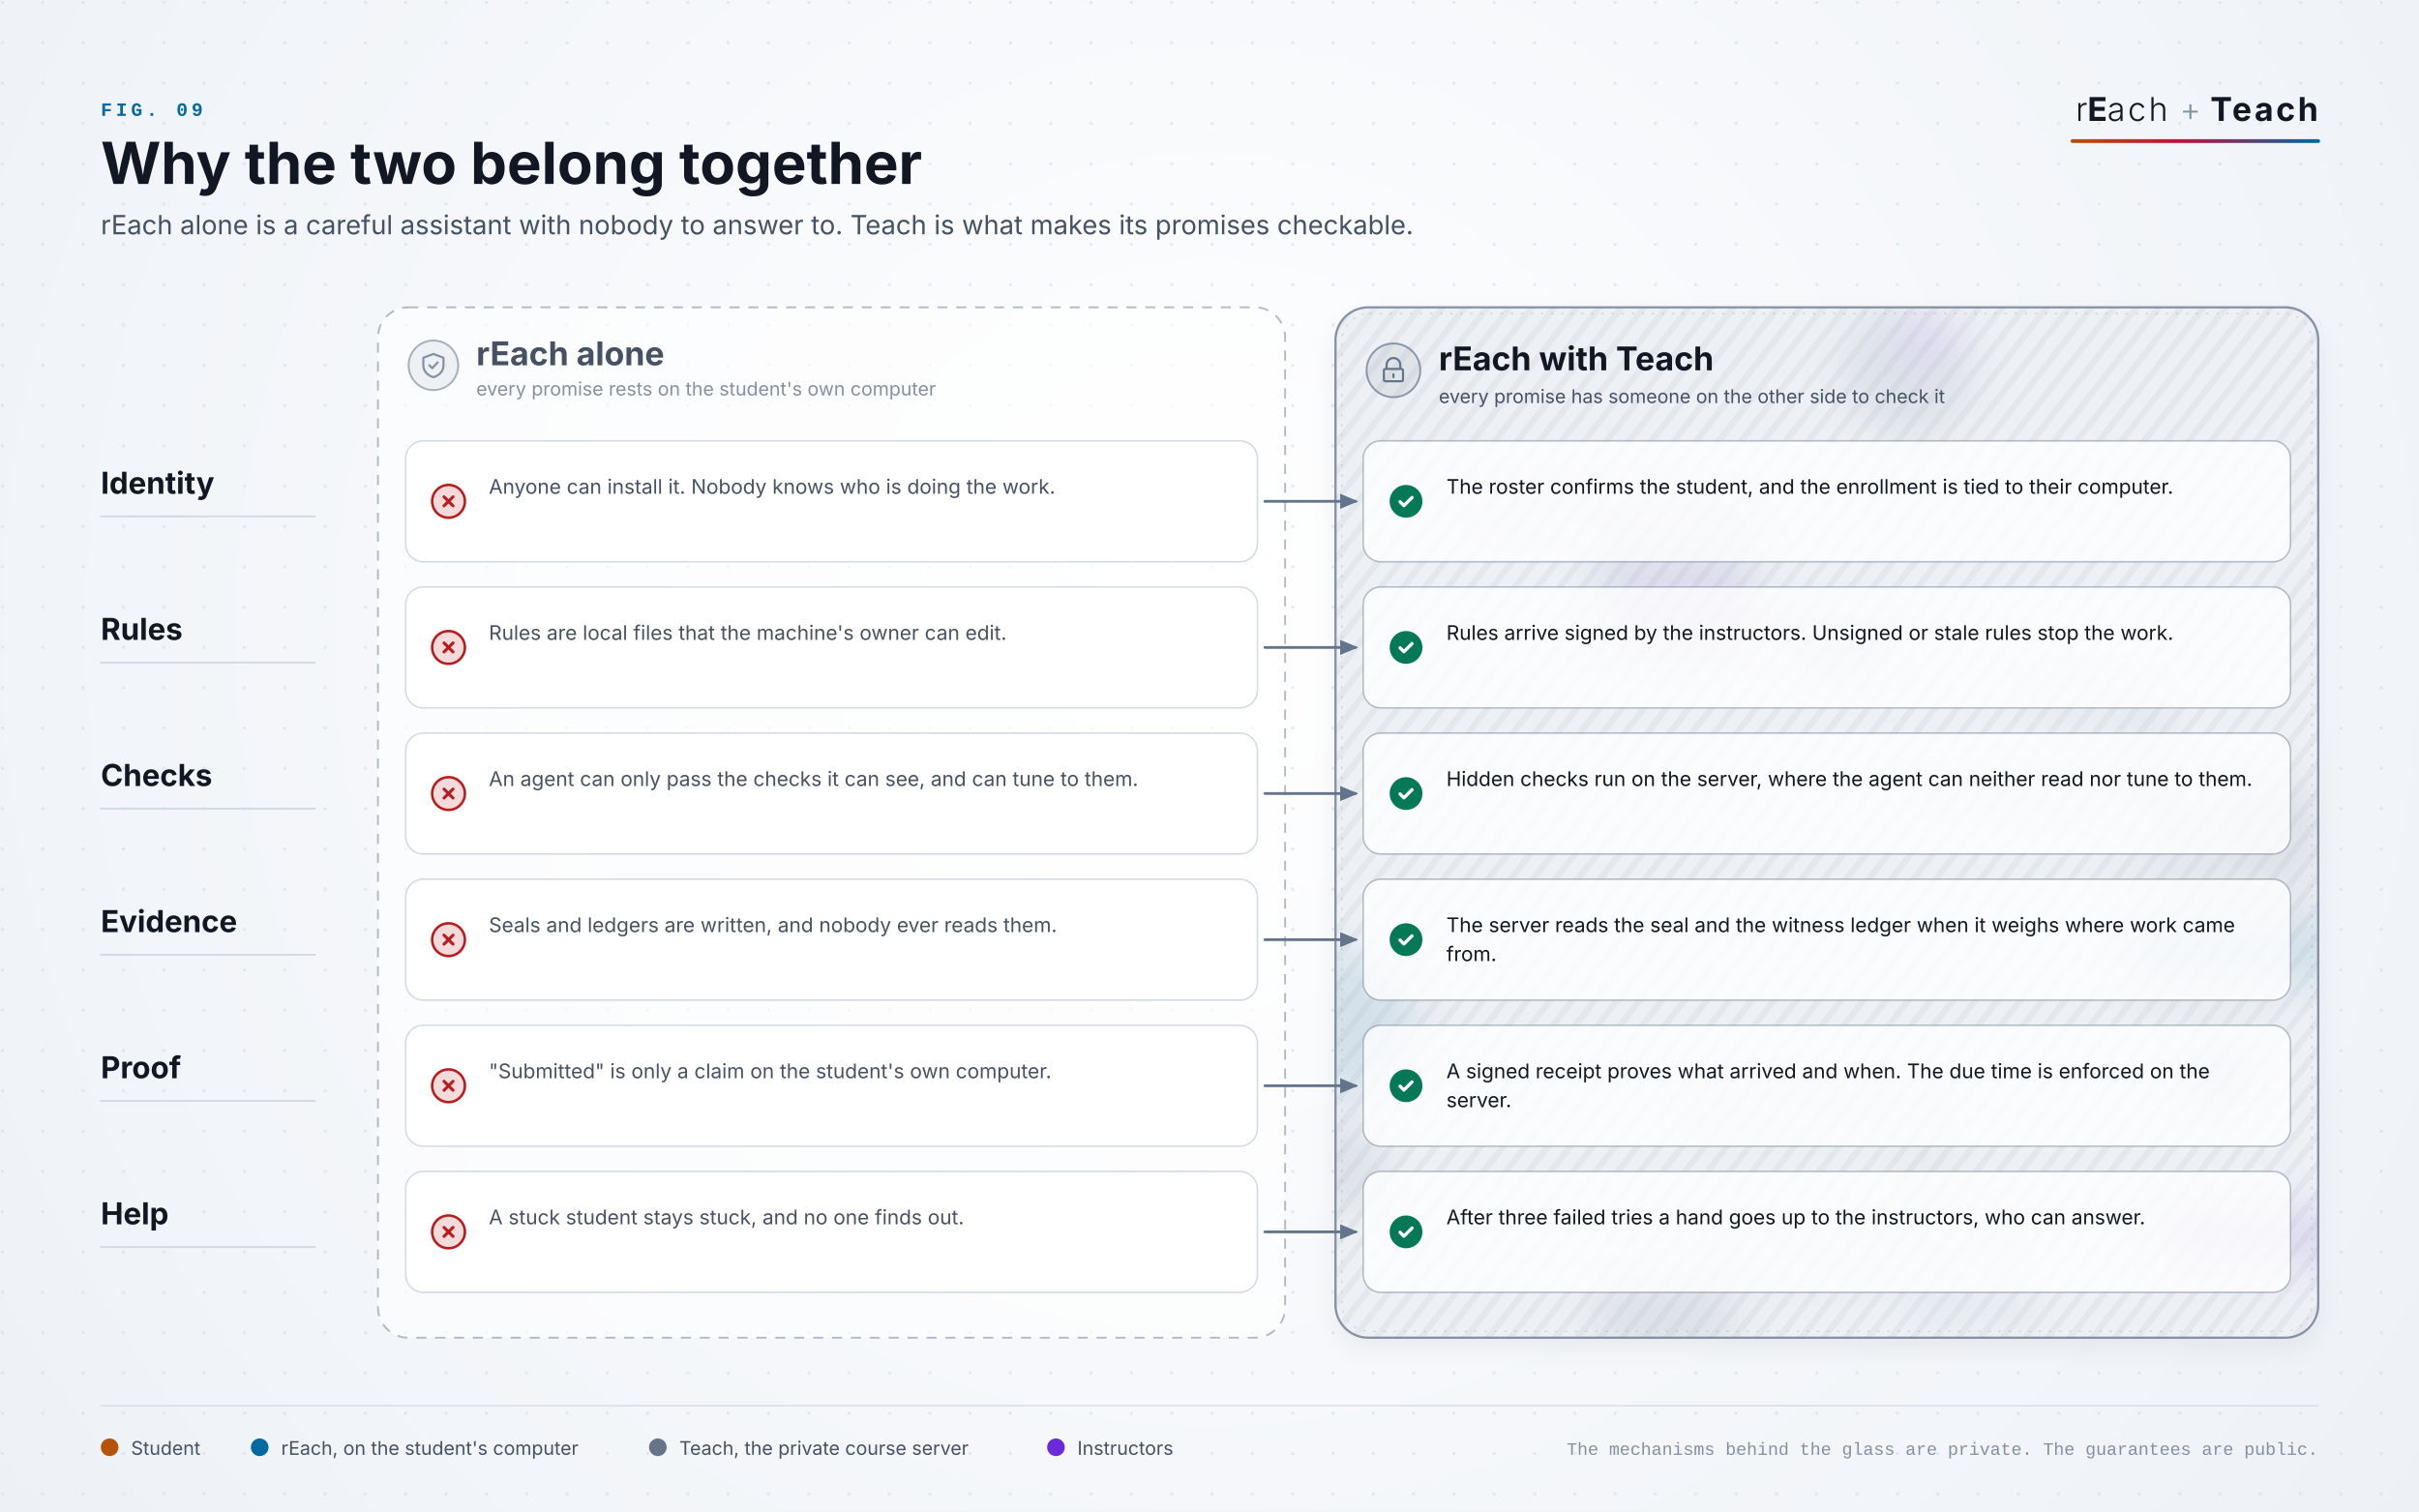
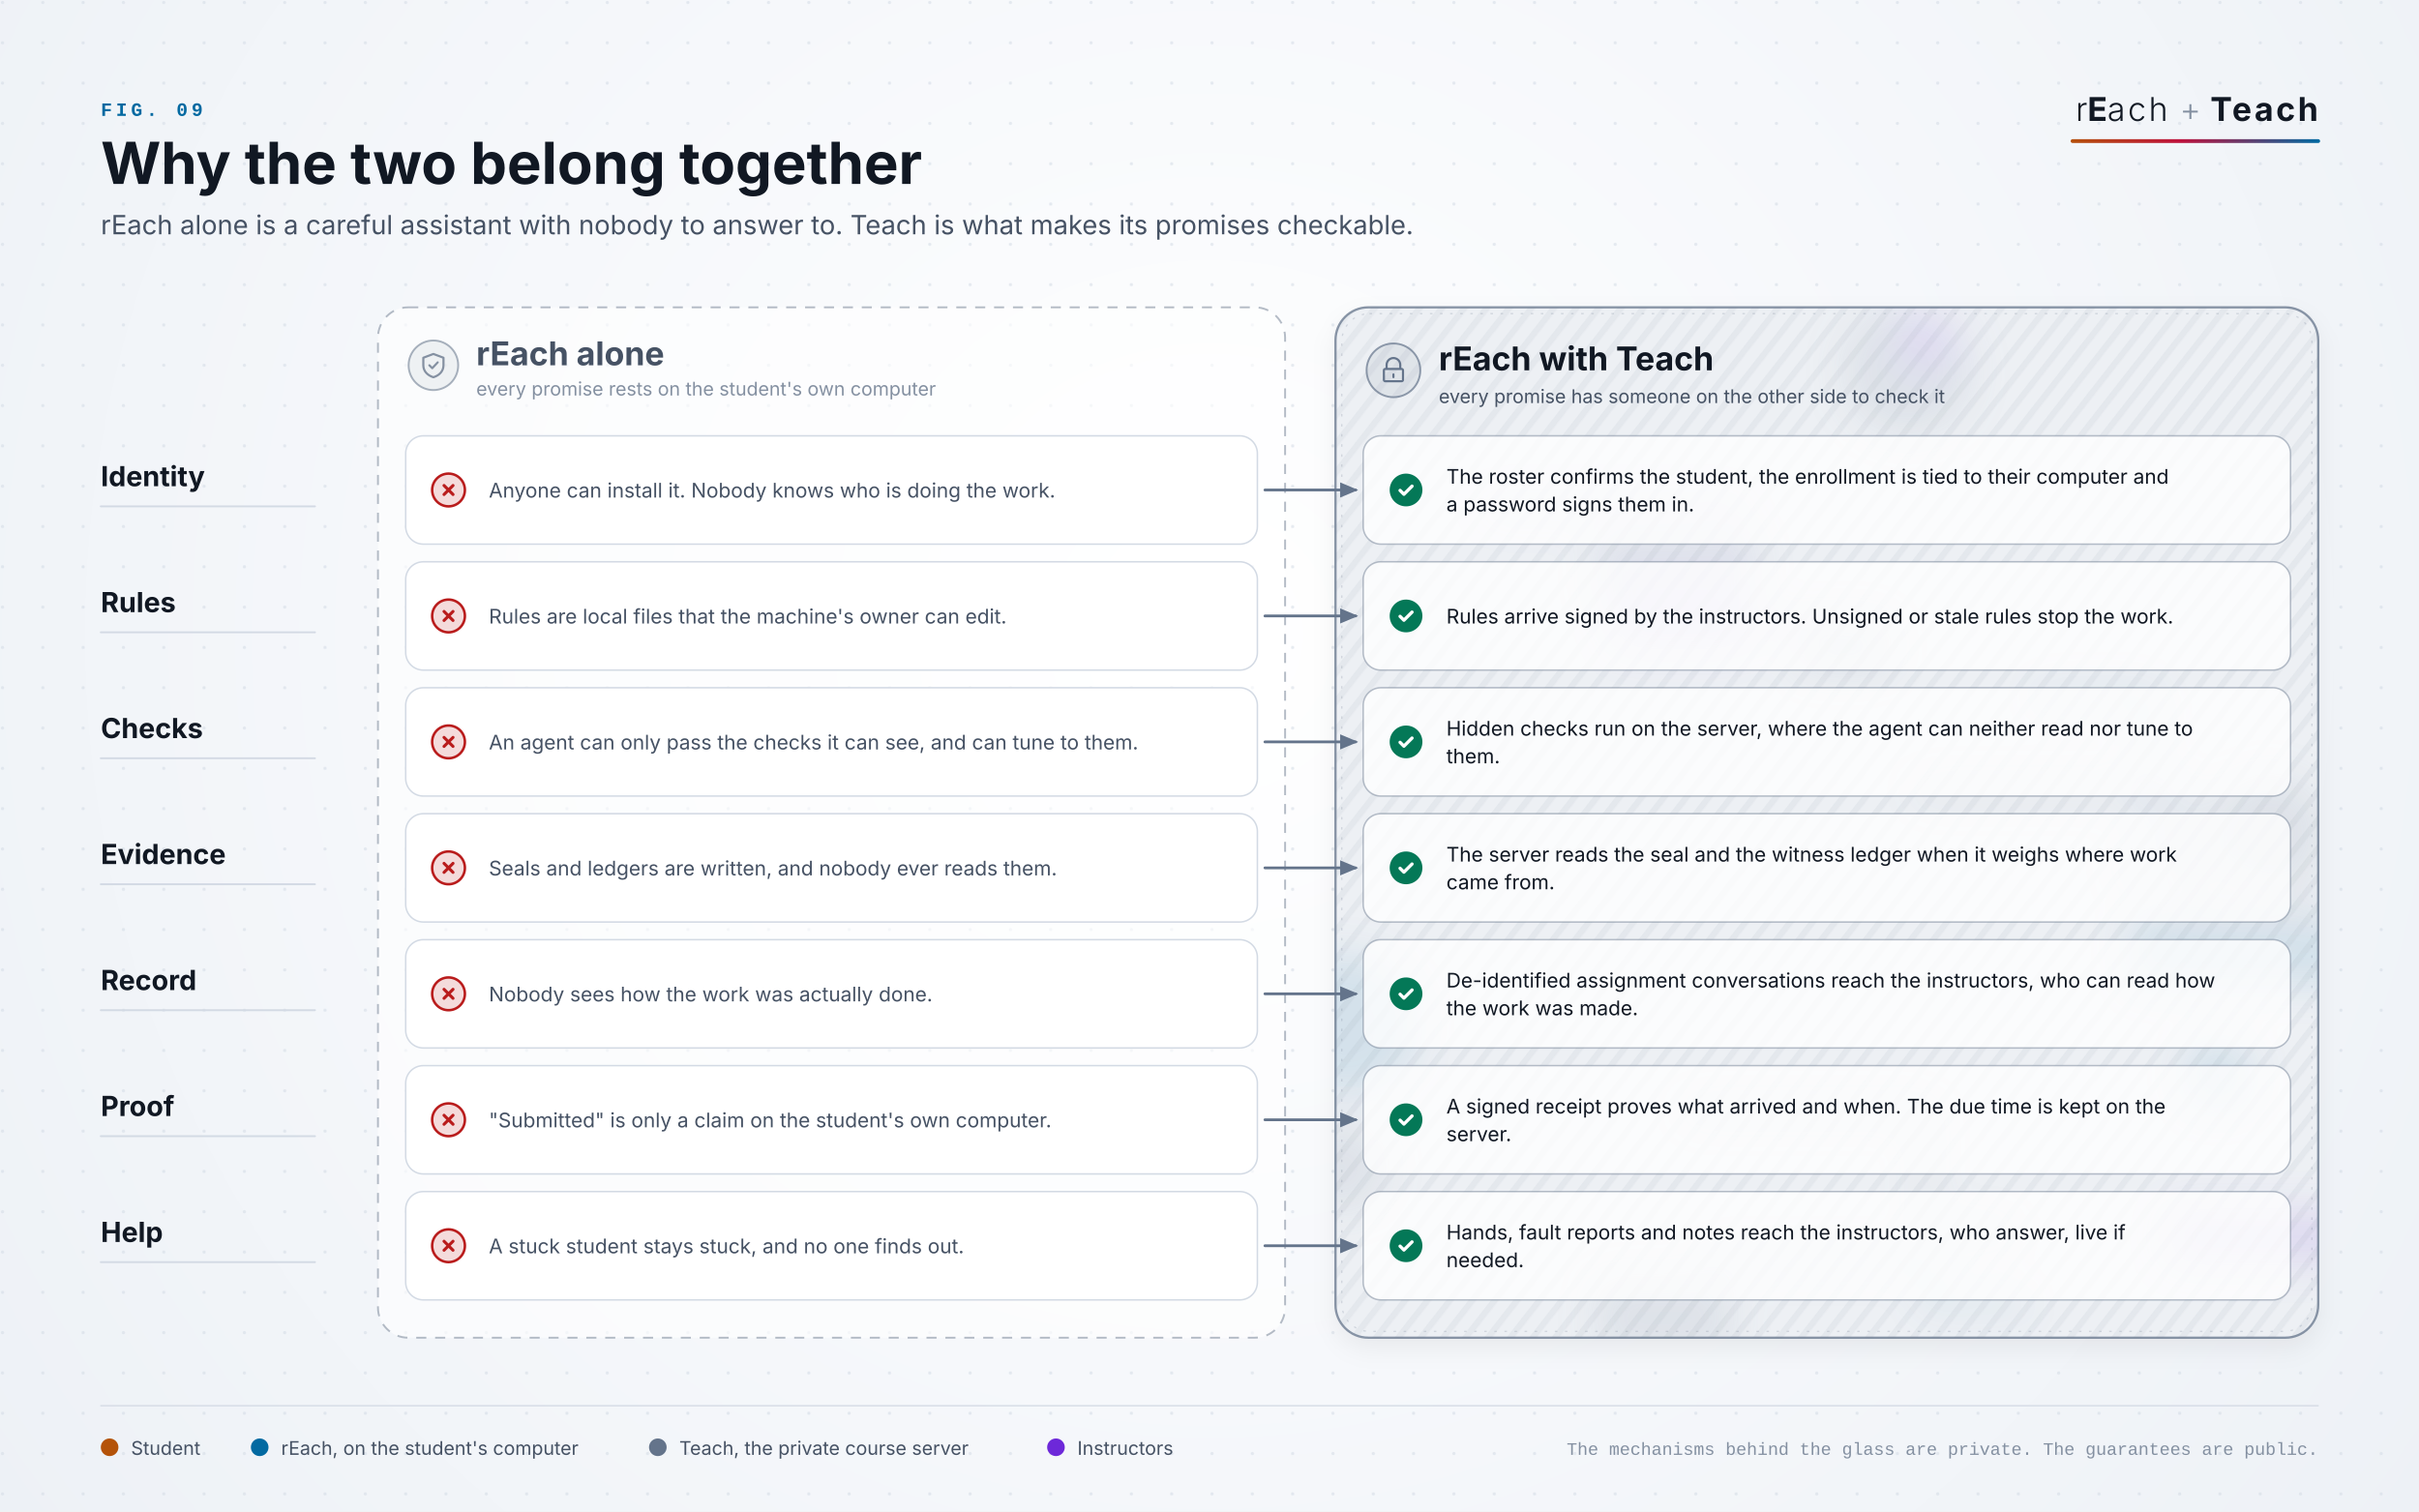
<svg xmlns="http://www.w3.org/2000/svg" viewBox="0 0 1920 1200" width="1920" height="1200" role="img" aria-labelledby="t d">
  <defs>
    <radialGradient id="bg" cx="960" cy="504" r="1190" gradientUnits="userSpaceOnUse">
      <stop offset="0" stop-color="#ffffff" />
      <stop offset=".5" stop-color="#f6f8fb" />
      <stop offset="1" stop-color="#edf1f6" />
    </radialGradient>
    <linearGradient id="warmcool" gradientUnits="userSpaceOnUse" x1="1640" y1="0" x2="1840" y2="0">
      <stop offset="0" stop-color="#b45309" />
      <stop offset=".45" stop-color="#be123c" />
      <stop offset="1" stop-color="#0369a1" />
    </linearGradient>
    <filter id="soft" x="-20%" y="-20%" width="140%" height="150%">
      <feGaussianBlur stdDeviation="10" />
    </filter>
    <filter id="frostblur" x="-10%" y="-10%" width="120%" height="120%">
      <feGaussianBlur stdDeviation="16" />
    </filter>
    <pattern id="hatch" width="14" height="14" patternUnits="userSpaceOnUse" patternTransform="rotate(38)">
      <rect width="5" height="14" fill="#64748b" fill-opacity="0.07" />
    </pattern>
    <pattern id="dots" width="32" height="32" patternUnits="userSpaceOnUse">
      <circle cx="2" cy="2" r="1.3" fill="#d3dae4" fill-opacity="0.5" />
    </pattern>
    <marker id="ar-student" viewBox="0 0 10 10" refX="8.6" refY="5" markerWidth="6.5" markerHeight="6.5" orient="auto-start-reverse">
      <path d="M0 .8L10 5L0 9.2Z" fill="#b45309" />
    </marker>
    <marker id="ar-reach" viewBox="0 0 10 10" refX="8.6" refY="5" markerWidth="6.5" markerHeight="6.5" orient="auto-start-reverse">
      <path d="M0 .8L10 5L0 9.2Z" fill="#0369a1" />
    </marker>
    <marker id="ar-teach" viewBox="0 0 10 10" refX="8.6" refY="5" markerWidth="6.5" markerHeight="6.5" orient="auto-start-reverse">
      <path d="M0 .8L10 5L0 9.2Z" fill="#64748b" />
    </marker>
    <marker id="ar-instructor" viewBox="0 0 10 10" refX="8.6" refY="5" markerWidth="6.5" markerHeight="6.5" orient="auto-start-reverse">
      <path d="M0 .8L10 5L0 9.2Z" fill="#6d28d9" />
    </marker>
    <marker id="ar-ok" viewBox="0 0 10 10" refX="8.6" refY="5" markerWidth="6.5" markerHeight="6.5" orient="auto-start-reverse">
      <path d="M0 .8L10 5L0 9.2Z" fill="#047857" />
    </marker>
    <marker id="ar-stop" viewBox="0 0 10 10" refX="8.6" refY="5" markerWidth="6.5" markerHeight="6.5" orient="auto-start-reverse">
      <path d="M0 .8L10 5L0 9.2Z" fill="#b91c1c" />
    </marker>
    <marker id="ar-soft" viewBox="0 0 10 10" refX="8.6" refY="5" markerWidth="6.5" markerHeight="6.5" orient="auto-start-reverse">
      <path d="M0 .8L10 5L0 9.2Z" fill="#465264" />
    </marker>
  </defs>
  <rect x="0" y="0" width="1920" height="1200" rx="0" fill="url(#bg)" />
  <rect x="0" y="0" width="1920" height="1200" rx="0" fill="url(#dots)" />
  <text x="80" y="92" font-family="ui-monospace,'SF Mono',Menlo,Consolas,'Liberation Mono',monospace" font-size="15" font-weight="700" fill="#0369a1" text-anchor="start" letter-spacing="3">FIG. 09</text>
  <text x="80" y="146" font-family="Inter,-apple-system,BlinkMacSystemFont,'Segoe UI',Helvetica,Arial,sans-serif" font-size="46" font-weight="650" fill="#111823" text-anchor="start">Why the two belong together</text>
  <text x="80" y="186" font-family="Inter,-apple-system,BlinkMacSystemFont,'Segoe UI',Helvetica,Arial,sans-serif" font-size="21" font-weight="400" fill="#465264" text-anchor="start">rEach alone is a careful assistant with nobody to answer to. Teach is what makes its promises checkable.</text>
  <text x="1840" y="96" text-anchor="end" font-family="Inter,-apple-system,BlinkMacSystemFont,'Segoe UI',Helvetica,Arial,sans-serif" font-size="26" font-weight="300" fill="#111823" letter-spacing="2">r<tspan font-weight="650">E</tspan>ach <tspan fill="#8490a1" font-weight="300">+</tspan>
    <tspan font-weight="650">Teach</tspan>
  </text>
  <path d="M1645.0 112H1840" stroke="url(#warmcool)" stroke-width="3" stroke-linecap="round" />
  <rect x="300" y="244" width="720" height="818" rx="24" fill="#ffffff" fill-opacity="0.6" stroke="#8490a1" stroke-width="1.5" stroke-opacity="0.6" stroke-dasharray="8 7" />
  <circle cx="344" cy="290" r="19.68" fill="#8490a1" fill-opacity="0.105" stroke="#8490a1" stroke-width="1.5" stroke-opacity="0.7" />
  <path transform="translate(332.0 278.0) scale(1.0)" d="M12 3l8 3v6c0 4.6-3.2 8-8 9.5C7.2 20 4 16.6 4 12V6l8-3ZM8.8 12l2.3 2.3 4.3-4.6" fill="none" stroke="#8490a1" stroke-width="1.7" stroke-linecap="round" stroke-linejoin="round" />
  <text x="378" y="290" font-family="Inter,-apple-system,BlinkMacSystemFont,'Segoe UI',Helvetica,Arial,sans-serif" font-size="26" font-weight="650" fill="#465264" text-anchor="start">rEach alone</text>
  <text x="378" y="314" font-family="Inter,-apple-system,BlinkMacSystemFont,'Segoe UI',Helvetica,Arial,sans-serif" font-size="15" font-weight="400" fill="#8490a1" text-anchor="start">every promise rests on the student's own computer</text>
  <rect x="1060" y="252" width="780" height="818" rx="26" fill="#000000" fill-opacity="0.06" filter="url(#soft)" />
  <rect x="1060" y="244" width="780" height="818" rx="26" fill="#ffffff" />
  <clipPath id="fr1">
    <rect x="1060" y="244" width="780" height="818" rx="26" />
  </clipPath>
  <g clip-path="url(#fr1)">
    <g filter="url(#frostblur)" opacity="0.12">
      <rect x="1267" y="1016" width="108" height="61" rx="8" fill="#64748b" />
      <circle cx="1760" cy="854" r="28" fill="#0369a1" />
      <path d="M1682 691h141v78h99" fill="none" stroke="#64748b" stroke-width="10" stroke-linecap="round" />
      <rect x="1720" y="960" width="193" height="44" rx="8" fill="#6d28d9" />
      <circle cx="1514" cy="294" r="52" fill="#64748b" />
      <path d="M1620 553h85v110h75" fill="none" stroke="#0369a1" stroke-width="10" stroke-linecap="round" />
      <rect x="1428" y="492" width="72" height="41" rx="8" fill="#64748b" />
      <circle cx="1528" cy="272" r="27" fill="#6d28d9" />
      <path d="M1524 628h213v99h97" fill="none" stroke="#64748b" stroke-width="10" stroke-linecap="round" />
      <rect x="1690" y="727" width="192" height="56" rx="8" fill="#0369a1" />
      <circle cx="1802" cy="660" r="44" fill="#64748b" />
      <path d="M1182 404h192v93h65" fill="none" stroke="#6d28d9" stroke-width="10" stroke-linecap="round" />
      <rect x="1267" y="425" width="126" height="59" rx="8" fill="#64748b" />
      <circle cx="1068" cy="814" r="57" fill="#0369a1" />
      <path d="M1341 882h187v94h65" fill="none" stroke="#64748b" stroke-width="10" stroke-linecap="round" />
      <rect x="1280" y="450" width="107" height="65" rx="8" fill="#6d28d9" />
      <circle cx="1065" cy="927" r="36" fill="#64748b" />
      <path d="M1355 1001h176v34h74" fill="none" stroke="#0369a1" stroke-width="10" stroke-linecap="round" />
    </g>
    <rect x="1060" y="244" width="780" height="818" fill="#8fa0b6" fill-opacity="0.16" />
    <rect x="1060" y="244" width="780" height="818" fill="url(#hatch)" />
  </g>
  <rect x="1060" y="244" width="780" height="818" rx="26" fill="none" stroke="#64748b" stroke-width="1.8" stroke-opacity="0.75" />
  <rect x="1065" y="249" width="770" height="808" rx="22" fill="none" stroke="#64748b" stroke-width="1" stroke-opacity="0.22" stroke-dasharray="2 6" />
  <circle cx="1106" cy="294" r="21.32" fill="#64748b" fill-opacity="0.105" stroke="#64748b" stroke-width="1.5" stroke-opacity="0.7" />
  <path transform="translate(1093.0 281.0) scale(1.0833)" d="M7 11V8a5 5 0 0 1 10 0v3M6 11h12a1 1 0 0 1 1 1v7a1 1 0 0 1-1 1H6a1 1 0 0 1-1-1v-7a1 1 0 0 1 1-1ZM12 15v2" fill="none" stroke="#64748b" stroke-width="1.57" stroke-linecap="round" stroke-linejoin="round" />
  <text x="1142" y="294" font-family="Inter,-apple-system,BlinkMacSystemFont,'Segoe UI',Helvetica,Arial,sans-serif" font-size="26" font-weight="650" fill="#111823" text-anchor="start">rEach with Teach</text>
  <text x="1142" y="320" font-family="Inter,-apple-system,BlinkMacSystemFont,'Segoe UI',Helvetica,Arial,sans-serif" font-size="15" font-weight="400" fill="#465264" text-anchor="start">every promise has someone on the other side to check it</text>
-   <text x="80" y="392" font-family="Inter,-apple-system,BlinkMacSystemFont,'Segoe UI',Helvetica,Arial,sans-serif" font-size="24" font-weight="650" fill="#111823" text-anchor="start">Identity</text>
-   <line x1="80" y1="410" x2="250" y2="410" stroke="#d3dae4" stroke-width="1.5" stroke-linecap="round" />
-   <rect x="322" y="350" width="676" height="96" rx="14" fill="#ffffff" stroke="#d3dae4" stroke-width="1.2" />
-   <circle cx="356" cy="398" r="13" fill="#b91c1c" fill-opacity="0.16" stroke="#b91c1c" stroke-width="2" />
-   <path transform="translate(348.85 390.85) scale(0.5958)" d="M6 6l12 12M18 6L6 18" fill="none" stroke="#b91c1c" stroke-width="4.03" stroke-linecap="round" stroke-linejoin="round" />
-   <text x="388" y="392" font-family="Inter,-apple-system,BlinkMacSystemFont,'Segoe UI',Helvetica,Arial,sans-serif" font-size="16" font-weight="400" fill="#465264" text-anchor="start">Anyone can install it. Nobody knows who is doing the work.</text>
-   <rect x="1082" y="350" width="736" height="96" rx="14" fill="#ffffff" fill-opacity="0.78" stroke="#64748b" stroke-width="1.2" stroke-opacity="0.45" />
-   <circle cx="1116" cy="398" r="13" fill="#047857" />
-   <path transform="translate(1107.88 389.88) scale(0.6771)" d="M5 12.5l4.5 4.5L19 7.5" fill="none" stroke="#ffffff" stroke-width="3.84" stroke-linecap="round" stroke-linejoin="round" />
-   <text x="1148" y="392" font-family="Inter,-apple-system,BlinkMacSystemFont,'Segoe UI',Helvetica,Arial,sans-serif" font-size="16" font-weight="400" fill="#111823" text-anchor="start">The roster confirms the student, and the enrollment is tied to their computer.</text>
-   <path d="M1004 398L1076 398" fill="none" stroke="#64748b" stroke-width="2.2" stroke-linecap="round" stroke-linejoin="round" marker-end="url(#ar-teach)" />
-   <text x="80" y="508" font-family="Inter,-apple-system,BlinkMacSystemFont,'Segoe UI',Helvetica,Arial,sans-serif" font-size="24" font-weight="650" fill="#111823" text-anchor="start">Rules</text>
-   <line x1="80" y1="526" x2="250" y2="526" stroke="#d3dae4" stroke-width="1.5" stroke-linecap="round" />
-   <rect x="322" y="466" width="676" height="96" rx="14" fill="#ffffff" stroke="#d3dae4" stroke-width="1.2" />
-   <circle cx="356" cy="514" r="13" fill="#b91c1c" fill-opacity="0.16" stroke="#b91c1c" stroke-width="2" />
-   <path transform="translate(348.85 506.85) scale(0.5958)" d="M6 6l12 12M18 6L6 18" fill="none" stroke="#b91c1c" stroke-width="4.03" stroke-linecap="round" stroke-linejoin="round" />
-   <text x="388" y="508" font-family="Inter,-apple-system,BlinkMacSystemFont,'Segoe UI',Helvetica,Arial,sans-serif" font-size="16" font-weight="400" fill="#465264" text-anchor="start">Rules are local files that the machine's owner can edit.</text>
-   <rect x="1082" y="466" width="736" height="96" rx="14" fill="#ffffff" fill-opacity="0.78" stroke="#64748b" stroke-width="1.2" stroke-opacity="0.45" />
-   <circle cx="1116" cy="514" r="13" fill="#047857" />
-   <path transform="translate(1107.88 505.88) scale(0.6771)" d="M5 12.5l4.5 4.5L19 7.5" fill="none" stroke="#ffffff" stroke-width="3.84" stroke-linecap="round" stroke-linejoin="round" />
-   <text x="1148" y="508" font-family="Inter,-apple-system,BlinkMacSystemFont,'Segoe UI',Helvetica,Arial,sans-serif" font-size="16" font-weight="400" fill="#111823" text-anchor="start">Rules arrive signed by the instructors. Unsigned or stale rules stop the work.</text>
-   <path d="M1004 514L1076 514" fill="none" stroke="#64748b" stroke-width="2.2" stroke-linecap="round" stroke-linejoin="round" marker-end="url(#ar-teach)" />
-   <text x="80" y="624" font-family="Inter,-apple-system,BlinkMacSystemFont,'Segoe UI',Helvetica,Arial,sans-serif" font-size="24" font-weight="650" fill="#111823" text-anchor="start">Checks</text>
-   <line x1="80" y1="642" x2="250" y2="642" stroke="#d3dae4" stroke-width="1.5" stroke-linecap="round" />
-   <rect x="322" y="582" width="676" height="96" rx="14" fill="#ffffff" stroke="#d3dae4" stroke-width="1.2" />
-   <circle cx="356" cy="630" r="13" fill="#b91c1c" fill-opacity="0.16" stroke="#b91c1c" stroke-width="2" />
-   <path transform="translate(348.85 622.85) scale(0.5958)" d="M6 6l12 12M18 6L6 18" fill="none" stroke="#b91c1c" stroke-width="4.03" stroke-linecap="round" stroke-linejoin="round" />
-   <text x="388" y="624" font-family="Inter,-apple-system,BlinkMacSystemFont,'Segoe UI',Helvetica,Arial,sans-serif" font-size="16" font-weight="400" fill="#465264" text-anchor="start">An agent can only pass the checks it can see, and can tune to them.</text>
-   <rect x="1082" y="582" width="736" height="96" rx="14" fill="#ffffff" fill-opacity="0.78" stroke="#64748b" stroke-width="1.2" stroke-opacity="0.45" />
-   <circle cx="1116" cy="630" r="13" fill="#047857" />
-   <path transform="translate(1107.88 621.88) scale(0.6771)" d="M5 12.5l4.5 4.5L19 7.5" fill="none" stroke="#ffffff" stroke-width="3.84" stroke-linecap="round" stroke-linejoin="round" />
-   <text x="1148" y="624" font-family="Inter,-apple-system,BlinkMacSystemFont,'Segoe UI',Helvetica,Arial,sans-serif" font-size="16" font-weight="400" fill="#111823" text-anchor="start">Hidden checks run on the server, where the agent can neither read nor tune to them.</text>
-   <path d="M1004 630L1076 630" fill="none" stroke="#64748b" stroke-width="2.2" stroke-linecap="round" stroke-linejoin="round" marker-end="url(#ar-teach)" />
-   <text x="80" y="740" font-family="Inter,-apple-system,BlinkMacSystemFont,'Segoe UI',Helvetica,Arial,sans-serif" font-size="24" font-weight="650" fill="#111823" text-anchor="start">Evidence</text>
-   <line x1="80" y1="758" x2="250" y2="758" stroke="#d3dae4" stroke-width="1.5" stroke-linecap="round" />
-   <rect x="322" y="698" width="676" height="96" rx="14" fill="#ffffff" stroke="#d3dae4" stroke-width="1.2" />
-   <circle cx="356" cy="746" r="13" fill="#b91c1c" fill-opacity="0.16" stroke="#b91c1c" stroke-width="2" />
-   <path transform="translate(348.85 738.85) scale(0.5958)" d="M6 6l12 12M18 6L6 18" fill="none" stroke="#b91c1c" stroke-width="4.03" stroke-linecap="round" stroke-linejoin="round" />
-   <text x="388" y="740" font-family="Inter,-apple-system,BlinkMacSystemFont,'Segoe UI',Helvetica,Arial,sans-serif" font-size="16" font-weight="400" fill="#465264" text-anchor="start">Seals and ledgers are written, and nobody ever reads them.</text>
-   <rect x="1082" y="698" width="736" height="96" rx="14" fill="#ffffff" fill-opacity="0.78" stroke="#64748b" stroke-width="1.2" stroke-opacity="0.45" />
-   <circle cx="1116" cy="746" r="13" fill="#047857" />
-   <path transform="translate(1107.88 737.88) scale(0.6771)" d="M5 12.5l4.5 4.5L19 7.5" fill="none" stroke="#ffffff" stroke-width="3.84" stroke-linecap="round" stroke-linejoin="round" />
-   <text x="1148" y="740" font-family="Inter,-apple-system,BlinkMacSystemFont,'Segoe UI',Helvetica,Arial,sans-serif" font-size="16" font-weight="400" fill="#111823" text-anchor="start">The server reads the seal and the witness ledger when it weighs where work came</text>
-   <text x="1148" y="763" font-family="Inter,-apple-system,BlinkMacSystemFont,'Segoe UI',Helvetica,Arial,sans-serif" font-size="16" font-weight="400" fill="#111823" text-anchor="start">from.</text>
-   <path d="M1004 746L1076 746" fill="none" stroke="#64748b" stroke-width="2.2" stroke-linecap="round" stroke-linejoin="round" marker-end="url(#ar-teach)" />
-   <text x="80" y="856" font-family="Inter,-apple-system,BlinkMacSystemFont,'Segoe UI',Helvetica,Arial,sans-serif" font-size="24" font-weight="650" fill="#111823" text-anchor="start">Proof</text>
-   <line x1="80" y1="874" x2="250" y2="874" stroke="#d3dae4" stroke-width="1.5" stroke-linecap="round" />
-   <rect x="322" y="814" width="676" height="96" rx="14" fill="#ffffff" stroke="#d3dae4" stroke-width="1.2" />
-   <circle cx="356" cy="862" r="13" fill="#b91c1c" fill-opacity="0.16" stroke="#b91c1c" stroke-width="2" />
-   <path transform="translate(348.85 854.85) scale(0.5958)" d="M6 6l12 12M18 6L6 18" fill="none" stroke="#b91c1c" stroke-width="4.03" stroke-linecap="round" stroke-linejoin="round" />
-   <text x="388" y="856" font-family="Inter,-apple-system,BlinkMacSystemFont,'Segoe UI',Helvetica,Arial,sans-serif" font-size="16" font-weight="400" fill="#465264" text-anchor="start">"Submitted" is only a claim on the student's own computer.</text>
-   <rect x="1082" y="814" width="736" height="96" rx="14" fill="#ffffff" fill-opacity="0.78" stroke="#64748b" stroke-width="1.2" stroke-opacity="0.45" />
-   <circle cx="1116" cy="862" r="13" fill="#047857" />
-   <path transform="translate(1107.88 853.88) scale(0.6771)" d="M5 12.5l4.5 4.5L19 7.5" fill="none" stroke="#ffffff" stroke-width="3.84" stroke-linecap="round" stroke-linejoin="round" />
-   <text x="1148" y="856" font-family="Inter,-apple-system,BlinkMacSystemFont,'Segoe UI',Helvetica,Arial,sans-serif" font-size="16" font-weight="400" fill="#111823" text-anchor="start">A signed receipt proves what arrived and when. The due time is enforced on the</text>
-   <text x="1148" y="879" font-family="Inter,-apple-system,BlinkMacSystemFont,'Segoe UI',Helvetica,Arial,sans-serif" font-size="16" font-weight="400" fill="#111823" text-anchor="start">server.</text>
-   <path d="M1004 862L1076 862" fill="none" stroke="#64748b" stroke-width="2.2" stroke-linecap="round" stroke-linejoin="round" marker-end="url(#ar-teach)" />
-   <text x="80" y="972" font-family="Inter,-apple-system,BlinkMacSystemFont,'Segoe UI',Helvetica,Arial,sans-serif" font-size="24" font-weight="650" fill="#111823" text-anchor="start">Help</text>
-   <line x1="80" y1="990" x2="250" y2="990" stroke="#d3dae4" stroke-width="1.5" stroke-linecap="round" />
-   <rect x="322" y="930" width="676" height="96" rx="14" fill="#ffffff" stroke="#d3dae4" stroke-width="1.2" />
-   <circle cx="356" cy="978" r="13" fill="#b91c1c" fill-opacity="0.16" stroke="#b91c1c" stroke-width="2" />
-   <path transform="translate(348.85 970.85) scale(0.5958)" d="M6 6l12 12M18 6L6 18" fill="none" stroke="#b91c1c" stroke-width="4.03" stroke-linecap="round" stroke-linejoin="round" />
-   <text x="388" y="972" font-family="Inter,-apple-system,BlinkMacSystemFont,'Segoe UI',Helvetica,Arial,sans-serif" font-size="16" font-weight="400" fill="#465264" text-anchor="start">A stuck student stays stuck, and no one finds out.</text>
-   <rect x="1082" y="930" width="736" height="96" rx="14" fill="#ffffff" fill-opacity="0.78" stroke="#64748b" stroke-width="1.2" stroke-opacity="0.45" />
-   <circle cx="1116" cy="978" r="13" fill="#047857" />
-   <path transform="translate(1107.88 969.88) scale(0.6771)" d="M5 12.5l4.5 4.5L19 7.5" fill="none" stroke="#ffffff" stroke-width="3.84" stroke-linecap="round" stroke-linejoin="round" />
-   <text x="1148" y="972" font-family="Inter,-apple-system,BlinkMacSystemFont,'Segoe UI',Helvetica,Arial,sans-serif" font-size="16" font-weight="400" fill="#111823" text-anchor="start">After three failed tries a hand goes up to the instructors, who can answer.</text>
-   <path d="M1004 978L1076 978" fill="none" stroke="#64748b" stroke-width="2.2" stroke-linecap="round" stroke-linejoin="round" marker-end="url(#ar-teach)" />
+   <text x="80" y="386" font-family="Inter,-apple-system,BlinkMacSystemFont,'Segoe UI',Helvetica,Arial,sans-serif" font-size="22" font-weight="650" fill="#111823" text-anchor="start">Identity</text>
+   <line x1="80" y1="402" x2="250" y2="402" stroke="#d3dae4" stroke-width="1.5" stroke-linecap="round" />
+   <rect x="322" y="346" width="676" height="86" rx="14" fill="#ffffff" stroke="#d3dae4" stroke-width="1.2" />
+   <circle cx="356" cy="389" r="13" fill="#b91c1c" fill-opacity="0.16" stroke="#b91c1c" stroke-width="2" />
+   <path transform="translate(348.85 381.85) scale(0.5958)" d="M6 6l12 12M18 6L6 18" fill="none" stroke="#b91c1c" stroke-width="4.03" stroke-linecap="round" stroke-linejoin="round" />
+   <text x="388" y="395" font-family="Inter,-apple-system,BlinkMacSystemFont,'Segoe UI',Helvetica,Arial,sans-serif" font-size="16" font-weight="400" fill="#465264" text-anchor="start">Anyone can install it. Nobody knows who is doing the work.</text>
+   <rect x="1082" y="346" width="736" height="86" rx="14" fill="#ffffff" fill-opacity="0.78" stroke="#64748b" stroke-width="1.2" stroke-opacity="0.45" />
+   <circle cx="1116" cy="389" r="13" fill="#047857" />
+   <path transform="translate(1107.88 380.88) scale(0.6771)" d="M5 12.5l4.5 4.5L19 7.5" fill="none" stroke="#ffffff" stroke-width="3.84" stroke-linecap="round" stroke-linejoin="round" />
+   <text x="1148" y="384" font-family="Inter,-apple-system,BlinkMacSystemFont,'Segoe UI',Helvetica,Arial,sans-serif" font-size="16" font-weight="400" fill="#111823" text-anchor="start">The roster confirms the student, the enrollment is tied to their computer and</text>
+   <text x="1148" y="406" font-family="Inter,-apple-system,BlinkMacSystemFont,'Segoe UI',Helvetica,Arial,sans-serif" font-size="16" font-weight="400" fill="#111823" text-anchor="start">a password signs them in.</text>
+   <path d="M1004 389L1076 389" fill="none" stroke="#64748b" stroke-width="2.2" stroke-linecap="round" stroke-linejoin="round" marker-end="url(#ar-teach)" />
+   <text x="80" y="486" font-family="Inter,-apple-system,BlinkMacSystemFont,'Segoe UI',Helvetica,Arial,sans-serif" font-size="22" font-weight="650" fill="#111823" text-anchor="start">Rules</text>
+   <line x1="80" y1="502" x2="250" y2="502" stroke="#d3dae4" stroke-width="1.5" stroke-linecap="round" />
+   <rect x="322" y="446" width="676" height="86" rx="14" fill="#ffffff" stroke="#d3dae4" stroke-width="1.2" />
+   <circle cx="356" cy="489" r="13" fill="#b91c1c" fill-opacity="0.16" stroke="#b91c1c" stroke-width="2" />
+   <path transform="translate(348.85 481.85) scale(0.5958)" d="M6 6l12 12M18 6L6 18" fill="none" stroke="#b91c1c" stroke-width="4.03" stroke-linecap="round" stroke-linejoin="round" />
+   <text x="388" y="495" font-family="Inter,-apple-system,BlinkMacSystemFont,'Segoe UI',Helvetica,Arial,sans-serif" font-size="16" font-weight="400" fill="#465264" text-anchor="start">Rules are local files that the machine's owner can edit.</text>
+   <rect x="1082" y="446" width="736" height="86" rx="14" fill="#ffffff" fill-opacity="0.78" stroke="#64748b" stroke-width="1.2" stroke-opacity="0.45" />
+   <circle cx="1116" cy="489" r="13" fill="#047857" />
+   <path transform="translate(1107.88 480.88) scale(0.6771)" d="M5 12.5l4.5 4.5L19 7.5" fill="none" stroke="#ffffff" stroke-width="3.84" stroke-linecap="round" stroke-linejoin="round" />
+   <text x="1148" y="495" font-family="Inter,-apple-system,BlinkMacSystemFont,'Segoe UI',Helvetica,Arial,sans-serif" font-size="16" font-weight="400" fill="#111823" text-anchor="start">Rules arrive signed by the instructors. Unsigned or stale rules stop the work.</text>
+   <path d="M1004 489L1076 489" fill="none" stroke="#64748b" stroke-width="2.2" stroke-linecap="round" stroke-linejoin="round" marker-end="url(#ar-teach)" />
+   <text x="80" y="586" font-family="Inter,-apple-system,BlinkMacSystemFont,'Segoe UI',Helvetica,Arial,sans-serif" font-size="22" font-weight="650" fill="#111823" text-anchor="start">Checks</text>
+   <line x1="80" y1="602" x2="250" y2="602" stroke="#d3dae4" stroke-width="1.5" stroke-linecap="round" />
+   <rect x="322" y="546" width="676" height="86" rx="14" fill="#ffffff" stroke="#d3dae4" stroke-width="1.2" />
+   <circle cx="356" cy="589" r="13" fill="#b91c1c" fill-opacity="0.16" stroke="#b91c1c" stroke-width="2" />
+   <path transform="translate(348.85 581.85) scale(0.5958)" d="M6 6l12 12M18 6L6 18" fill="none" stroke="#b91c1c" stroke-width="4.03" stroke-linecap="round" stroke-linejoin="round" />
+   <text x="388" y="595" font-family="Inter,-apple-system,BlinkMacSystemFont,'Segoe UI',Helvetica,Arial,sans-serif" font-size="16" font-weight="400" fill="#465264" text-anchor="start">An agent can only pass the checks it can see, and can tune to them.</text>
+   <rect x="1082" y="546" width="736" height="86" rx="14" fill="#ffffff" fill-opacity="0.78" stroke="#64748b" stroke-width="1.2" stroke-opacity="0.45" />
+   <circle cx="1116" cy="589" r="13" fill="#047857" />
+   <path transform="translate(1107.88 580.88) scale(0.6771)" d="M5 12.5l4.5 4.5L19 7.5" fill="none" stroke="#ffffff" stroke-width="3.84" stroke-linecap="round" stroke-linejoin="round" />
+   <text x="1148" y="584" font-family="Inter,-apple-system,BlinkMacSystemFont,'Segoe UI',Helvetica,Arial,sans-serif" font-size="16" font-weight="400" fill="#111823" text-anchor="start">Hidden checks run on the server, where the agent can neither read nor tune to</text>
+   <text x="1148" y="606" font-family="Inter,-apple-system,BlinkMacSystemFont,'Segoe UI',Helvetica,Arial,sans-serif" font-size="16" font-weight="400" fill="#111823" text-anchor="start">them.</text>
+   <path d="M1004 589L1076 589" fill="none" stroke="#64748b" stroke-width="2.2" stroke-linecap="round" stroke-linejoin="round" marker-end="url(#ar-teach)" />
+   <text x="80" y="686" font-family="Inter,-apple-system,BlinkMacSystemFont,'Segoe UI',Helvetica,Arial,sans-serif" font-size="22" font-weight="650" fill="#111823" text-anchor="start">Evidence</text>
+   <line x1="80" y1="702" x2="250" y2="702" stroke="#d3dae4" stroke-width="1.5" stroke-linecap="round" />
+   <rect x="322" y="646" width="676" height="86" rx="14" fill="#ffffff" stroke="#d3dae4" stroke-width="1.2" />
+   <circle cx="356" cy="689" r="13" fill="#b91c1c" fill-opacity="0.16" stroke="#b91c1c" stroke-width="2" />
+   <path transform="translate(348.85 681.85) scale(0.5958)" d="M6 6l12 12M18 6L6 18" fill="none" stroke="#b91c1c" stroke-width="4.03" stroke-linecap="round" stroke-linejoin="round" />
+   <text x="388" y="695" font-family="Inter,-apple-system,BlinkMacSystemFont,'Segoe UI',Helvetica,Arial,sans-serif" font-size="16" font-weight="400" fill="#465264" text-anchor="start">Seals and ledgers are written, and nobody ever reads them.</text>
+   <rect x="1082" y="646" width="736" height="86" rx="14" fill="#ffffff" fill-opacity="0.78" stroke="#64748b" stroke-width="1.2" stroke-opacity="0.45" />
+   <circle cx="1116" cy="689" r="13" fill="#047857" />
+   <path transform="translate(1107.88 680.88) scale(0.6771)" d="M5 12.5l4.5 4.5L19 7.5" fill="none" stroke="#ffffff" stroke-width="3.84" stroke-linecap="round" stroke-linejoin="round" />
+   <text x="1148" y="684" font-family="Inter,-apple-system,BlinkMacSystemFont,'Segoe UI',Helvetica,Arial,sans-serif" font-size="16" font-weight="400" fill="#111823" text-anchor="start">The server reads the seal and the witness ledger when it weighs where work</text>
+   <text x="1148" y="706" font-family="Inter,-apple-system,BlinkMacSystemFont,'Segoe UI',Helvetica,Arial,sans-serif" font-size="16" font-weight="400" fill="#111823" text-anchor="start">came from.</text>
+   <path d="M1004 689L1076 689" fill="none" stroke="#64748b" stroke-width="2.2" stroke-linecap="round" stroke-linejoin="round" marker-end="url(#ar-teach)" />
+   <text x="80" y="786" font-family="Inter,-apple-system,BlinkMacSystemFont,'Segoe UI',Helvetica,Arial,sans-serif" font-size="22" font-weight="650" fill="#111823" text-anchor="start">Record</text>
+   <line x1="80" y1="802" x2="250" y2="802" stroke="#d3dae4" stroke-width="1.5" stroke-linecap="round" />
+   <rect x="322" y="746" width="676" height="86" rx="14" fill="#ffffff" stroke="#d3dae4" stroke-width="1.2" />
+   <circle cx="356" cy="789" r="13" fill="#b91c1c" fill-opacity="0.16" stroke="#b91c1c" stroke-width="2" />
+   <path transform="translate(348.85 781.85) scale(0.5958)" d="M6 6l12 12M18 6L6 18" fill="none" stroke="#b91c1c" stroke-width="4.03" stroke-linecap="round" stroke-linejoin="round" />
+   <text x="388" y="795" font-family="Inter,-apple-system,BlinkMacSystemFont,'Segoe UI',Helvetica,Arial,sans-serif" font-size="16" font-weight="400" fill="#465264" text-anchor="start">Nobody sees how the work was actually done.</text>
+   <rect x="1082" y="746" width="736" height="86" rx="14" fill="#ffffff" fill-opacity="0.78" stroke="#64748b" stroke-width="1.2" stroke-opacity="0.45" />
+   <circle cx="1116" cy="789" r="13" fill="#047857" />
+   <path transform="translate(1107.88 780.88) scale(0.6771)" d="M5 12.5l4.5 4.5L19 7.5" fill="none" stroke="#ffffff" stroke-width="3.84" stroke-linecap="round" stroke-linejoin="round" />
+   <text x="1148" y="784" font-family="Inter,-apple-system,BlinkMacSystemFont,'Segoe UI',Helvetica,Arial,sans-serif" font-size="16" font-weight="400" fill="#111823" text-anchor="start">De-identified assignment conversations reach the instructors, who can read how</text>
+   <text x="1148" y="806" font-family="Inter,-apple-system,BlinkMacSystemFont,'Segoe UI',Helvetica,Arial,sans-serif" font-size="16" font-weight="400" fill="#111823" text-anchor="start">the work was made.</text>
+   <path d="M1004 789L1076 789" fill="none" stroke="#64748b" stroke-width="2.2" stroke-linecap="round" stroke-linejoin="round" marker-end="url(#ar-teach)" />
+   <text x="80" y="886" font-family="Inter,-apple-system,BlinkMacSystemFont,'Segoe UI',Helvetica,Arial,sans-serif" font-size="22" font-weight="650" fill="#111823" text-anchor="start">Proof</text>
+   <line x1="80" y1="902" x2="250" y2="902" stroke="#d3dae4" stroke-width="1.5" stroke-linecap="round" />
+   <rect x="322" y="846" width="676" height="86" rx="14" fill="#ffffff" stroke="#d3dae4" stroke-width="1.2" />
+   <circle cx="356" cy="889" r="13" fill="#b91c1c" fill-opacity="0.16" stroke="#b91c1c" stroke-width="2" />
+   <path transform="translate(348.85 881.85) scale(0.5958)" d="M6 6l12 12M18 6L6 18" fill="none" stroke="#b91c1c" stroke-width="4.03" stroke-linecap="round" stroke-linejoin="round" />
+   <text x="388" y="895" font-family="Inter,-apple-system,BlinkMacSystemFont,'Segoe UI',Helvetica,Arial,sans-serif" font-size="16" font-weight="400" fill="#465264" text-anchor="start">"Submitted" is only a claim on the student's own computer.</text>
+   <rect x="1082" y="846" width="736" height="86" rx="14" fill="#ffffff" fill-opacity="0.78" stroke="#64748b" stroke-width="1.2" stroke-opacity="0.45" />
+   <circle cx="1116" cy="889" r="13" fill="#047857" />
+   <path transform="translate(1107.88 880.88) scale(0.6771)" d="M5 12.5l4.5 4.5L19 7.5" fill="none" stroke="#ffffff" stroke-width="3.84" stroke-linecap="round" stroke-linejoin="round" />
+   <text x="1148" y="884" font-family="Inter,-apple-system,BlinkMacSystemFont,'Segoe UI',Helvetica,Arial,sans-serif" font-size="16" font-weight="400" fill="#111823" text-anchor="start">A signed receipt proves what arrived and when. The due time is kept on the</text>
+   <text x="1148" y="906" font-family="Inter,-apple-system,BlinkMacSystemFont,'Segoe UI',Helvetica,Arial,sans-serif" font-size="16" font-weight="400" fill="#111823" text-anchor="start">server.</text>
+   <path d="M1004 889L1076 889" fill="none" stroke="#64748b" stroke-width="2.2" stroke-linecap="round" stroke-linejoin="round" marker-end="url(#ar-teach)" />
+   <text x="80" y="986" font-family="Inter,-apple-system,BlinkMacSystemFont,'Segoe UI',Helvetica,Arial,sans-serif" font-size="22" font-weight="650" fill="#111823" text-anchor="start">Help</text>
+   <line x1="80" y1="1002" x2="250" y2="1002" stroke="#d3dae4" stroke-width="1.5" stroke-linecap="round" />
+   <rect x="322" y="946" width="676" height="86" rx="14" fill="#ffffff" stroke="#d3dae4" stroke-width="1.2" />
+   <circle cx="356" cy="989" r="13" fill="#b91c1c" fill-opacity="0.16" stroke="#b91c1c" stroke-width="2" />
+   <path transform="translate(348.85 981.85) scale(0.5958)" d="M6 6l12 12M18 6L6 18" fill="none" stroke="#b91c1c" stroke-width="4.03" stroke-linecap="round" stroke-linejoin="round" />
+   <text x="388" y="995" font-family="Inter,-apple-system,BlinkMacSystemFont,'Segoe UI',Helvetica,Arial,sans-serif" font-size="16" font-weight="400" fill="#465264" text-anchor="start">A stuck student stays stuck, and no one finds out.</text>
+   <rect x="1082" y="946" width="736" height="86" rx="14" fill="#ffffff" fill-opacity="0.78" stroke="#64748b" stroke-width="1.2" stroke-opacity="0.45" />
+   <circle cx="1116" cy="989" r="13" fill="#047857" />
+   <path transform="translate(1107.88 980.88) scale(0.6771)" d="M5 12.5l4.5 4.5L19 7.5" fill="none" stroke="#ffffff" stroke-width="3.84" stroke-linecap="round" stroke-linejoin="round" />
+   <text x="1148" y="984" font-family="Inter,-apple-system,BlinkMacSystemFont,'Segoe UI',Helvetica,Arial,sans-serif" font-size="16" font-weight="400" fill="#111823" text-anchor="start">Hands, fault reports and notes reach the instructors, who answer, live if</text>
+   <text x="1148" y="1006" font-family="Inter,-apple-system,BlinkMacSystemFont,'Segoe UI',Helvetica,Arial,sans-serif" font-size="16" font-weight="400" fill="#111823" text-anchor="start">needed.</text>
+   <path d="M1004 989L1076 989" fill="none" stroke="#64748b" stroke-width="2.2" stroke-linecap="round" stroke-linejoin="round" marker-end="url(#ar-teach)" />
  <line x1="80" y1="1116" x2="1840" y2="1116" stroke="#d3dae4" stroke-width="1" stroke-linecap="round" />
  <circle cx="87" cy="1149" r="7" fill="#b45309" />
  <text x="104" y="1155" font-family="Inter,-apple-system,BlinkMacSystemFont,'Segoe UI',Helvetica,Arial,sans-serif" font-size="15" font-weight="400" fill="#465264" text-anchor="start">Student</text>
  <circle cx="206.125" cy="1149" r="7" fill="#0369a1" />
  <text x="223.125" y="1155" font-family="Inter,-apple-system,BlinkMacSystemFont,'Segoe UI',Helvetica,Arial,sans-serif" font-size="15" font-weight="400" fill="#465264" text-anchor="start">rEach, on the student's computer</text>
  <circle cx="522.125" cy="1149" r="7" fill="#64748b" />
  <text x="539.125" y="1155" font-family="Inter,-apple-system,BlinkMacSystemFont,'Segoe UI',Helvetica,Arial,sans-serif" font-size="15" font-weight="400" fill="#465264" text-anchor="start">Teach, the private course server</text>
  <circle cx="838.125" cy="1149" r="7" fill="#6d28d9" />
  <text x="855.125" y="1155" font-family="Inter,-apple-system,BlinkMacSystemFont,'Segoe UI',Helvetica,Arial,sans-serif" font-size="15" font-weight="400" fill="#465264" text-anchor="start">Instructors</text>
  <text x="1840" y="1155" font-family="ui-monospace,'SF Mono',Menlo,Consolas,'Liberation Mono',monospace" font-size="14" font-weight="400" fill="#8490a1" text-anchor="end">The mechanisms behind the glass are private. The guarantees are public.</text>
</svg>
